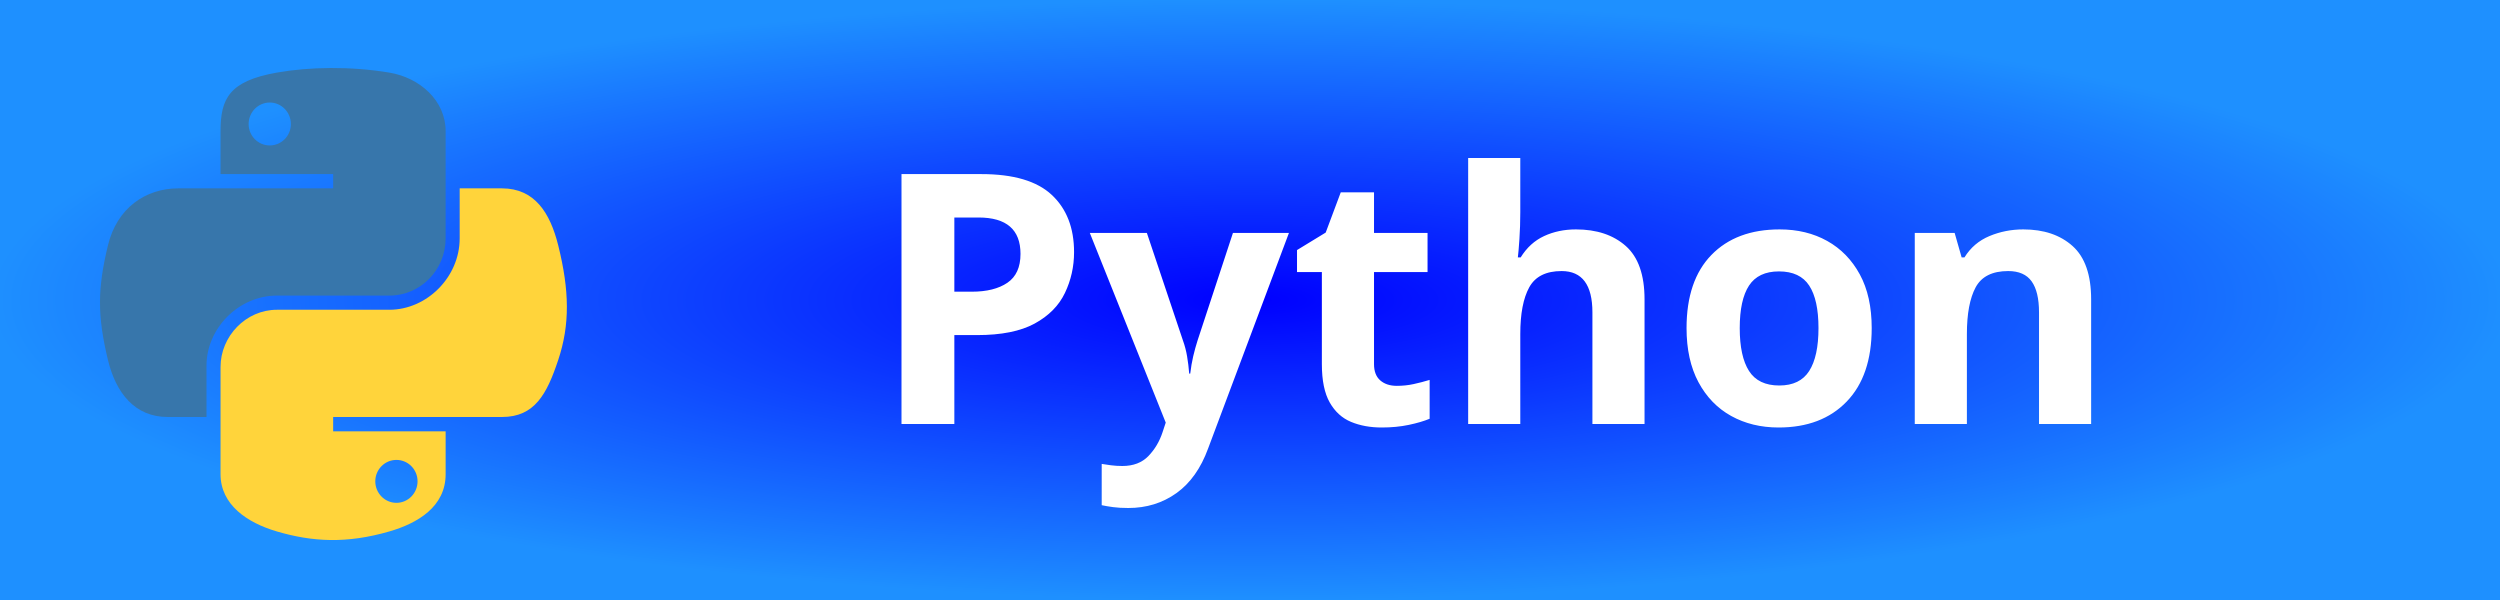
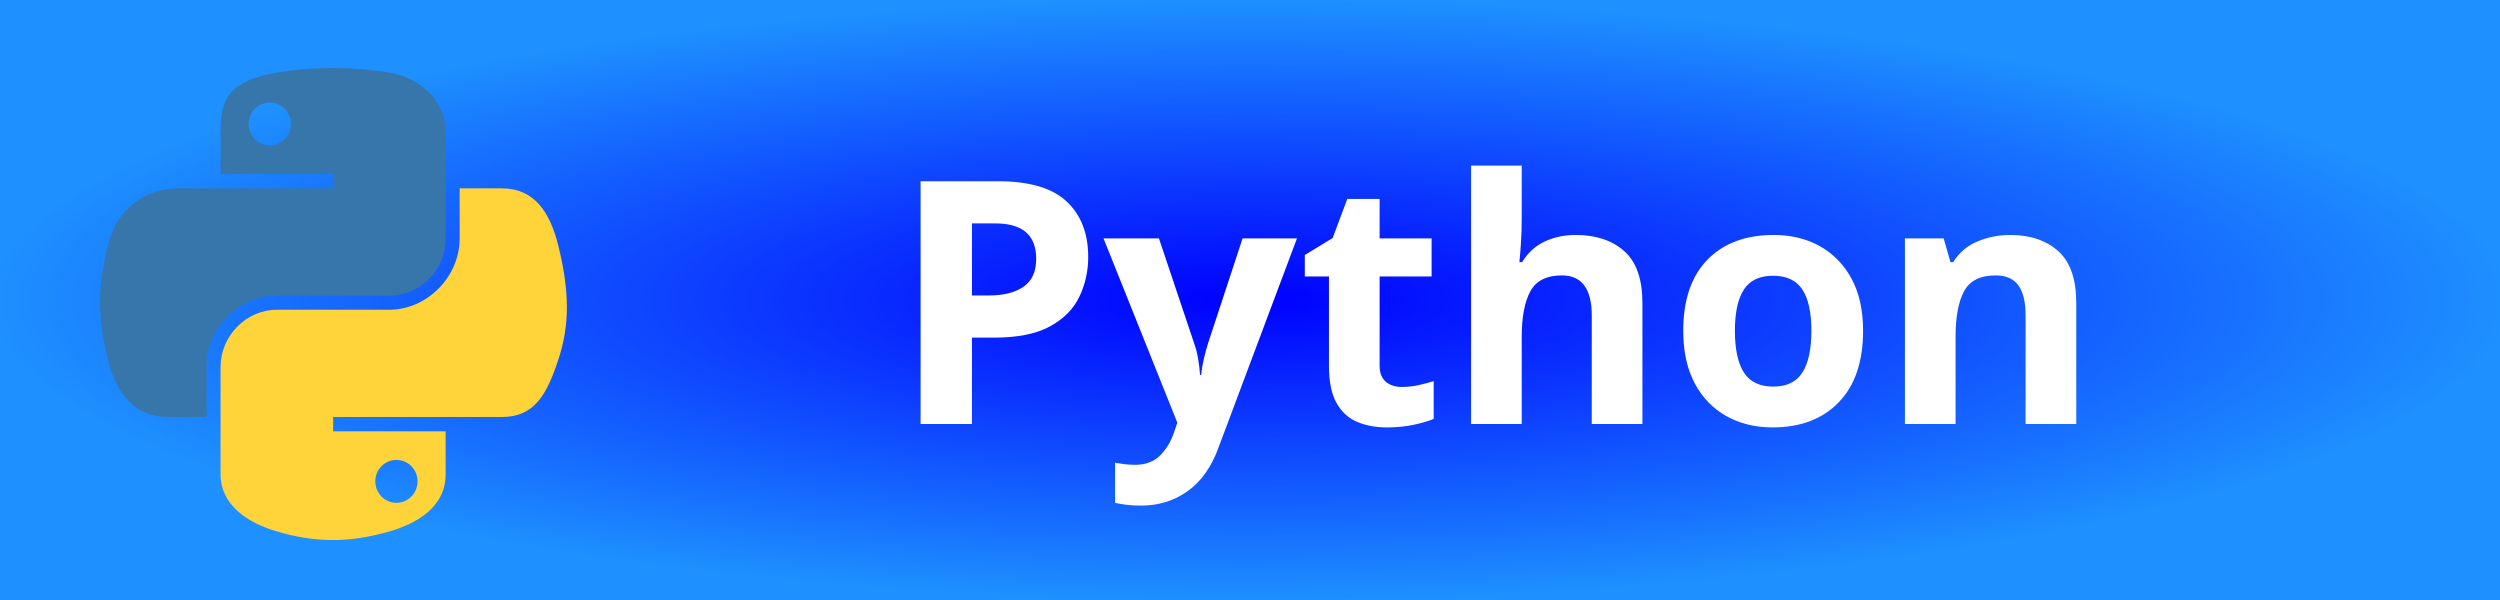
<svg xmlns="http://www.w3.org/2000/svg" width="125" height="30" role="img" aria-label="Python">
  <defs>
    <radialGradient id="boxFill" cx="50%" cy="50%" r="50%" fx="50%" fy="50%">
      <stop offset="0%" stop-color="#0000FF">
        <animate attributeName="stop-color" values="#1E90FF;#00BFFF;#87CEFA;#4682B4;#0000FF;#1E90FF" dur="4s" repeatCount="indefinite" />
      </stop>
      <stop offset="100%" stop-color="#1E90FF">
        <animate attributeName="stop-color" values="#00BFFF;#87CEFA;#4682B4;#5F9EA0;#1E90FF;#00BFFF" dur="4s" repeatCount="indefinite" />
      </stop>
    </radialGradient>
  </defs>
  <rect x="0" y="0" width="125" height="30" fill="url(#boxFill)" />
  <g transform="translate(5, 3.4) scale(0.21)">
    <path style="fill:#3776AB;fill-opacity:1" d="M 54.919,9.1927389e-4 C 50.335,0.022 45.958,0.413 42.106,1.095 30.76,3.099 28.7,7.295 28.7,15.032 v 10.219 h 26.812 v 3.406 h -26.812 -10.062 c -7.792,0 -14.616,4.684 -16.75,13.594 -2.462,10.213 -2.571,16.586 0,27.25 1.906,7.938 6.458,13.594 14.25,13.594 h 9.219 v -12.25 c 0,-8.85 7.657,-16.656 16.75,-16.656 h 26.781 c 7.455,0 13.406,-6.138 13.406,-13.625 v -25.531 c 0,-7.266 -6.13,-12.725 -13.406,-13.937 C 64.282,0.328 59.502,-0.02 54.919,9.1927389e-4 Z m -14.5,8.219 c 2.77,0 5.031,2.299 5.031,5.125 -2e-6,2.816 -2.262,5.094 -5.031,5.094 -2.779,-1e-6 -5.031,-2.277 -5.031,-5.094 -10e-7,-2.826 2.252,-5.125 5.031,-5.125 z" id="path1948" />
    <path style="fill:#FFD43B;fill-opacity:1" d="m 85.638,28.657 v 11.906 c 0,9.231 -7.826,17 -16.75,17 h -26.781 c -7.336,0 -13.406,6.278 -13.406,13.625 v 25.531 c 0,7.266 6.319,11.54 13.406,13.625 8.487,2.496 16.626,2.947 26.781,0 6.75,-1.954 13.406,-5.888 13.406,-13.625 V 86.501 h -26.781 v -3.406 h 26.781 13.406 c 7.792,0 10.696,-5.435 13.406,-13.594 2.799,-8.399 2.68,-16.476 0,-27.25 -1.926,-7.757 -5.604,-13.594 -13.406,-13.594 z m -15.062,64.656 c 2.779,3e-6 5.031,2.277 5.031,5.094 -2e-6,2.826 -2.252,5.125 -5.031,5.125 -2.77,0 -5.031,-2.299 -5.031,-5.125 2e-6,-2.816 2.262,-5.094 5.031,-5.094 z" id="path1950" />
  </g>
-   <text transform="scale(0.1)" x="435" y="212" fill="#fff" font-size="175" font-weight="600" font-family="Tahoma, Geneva, sans-serif">
+   <text transform="scale(0.1)" x="445" y="212" fill="#fff" font-size="170" font-weight="600" font-family="Tahoma, Geneva, sans-serif">
        Python
    </text>
</svg>
